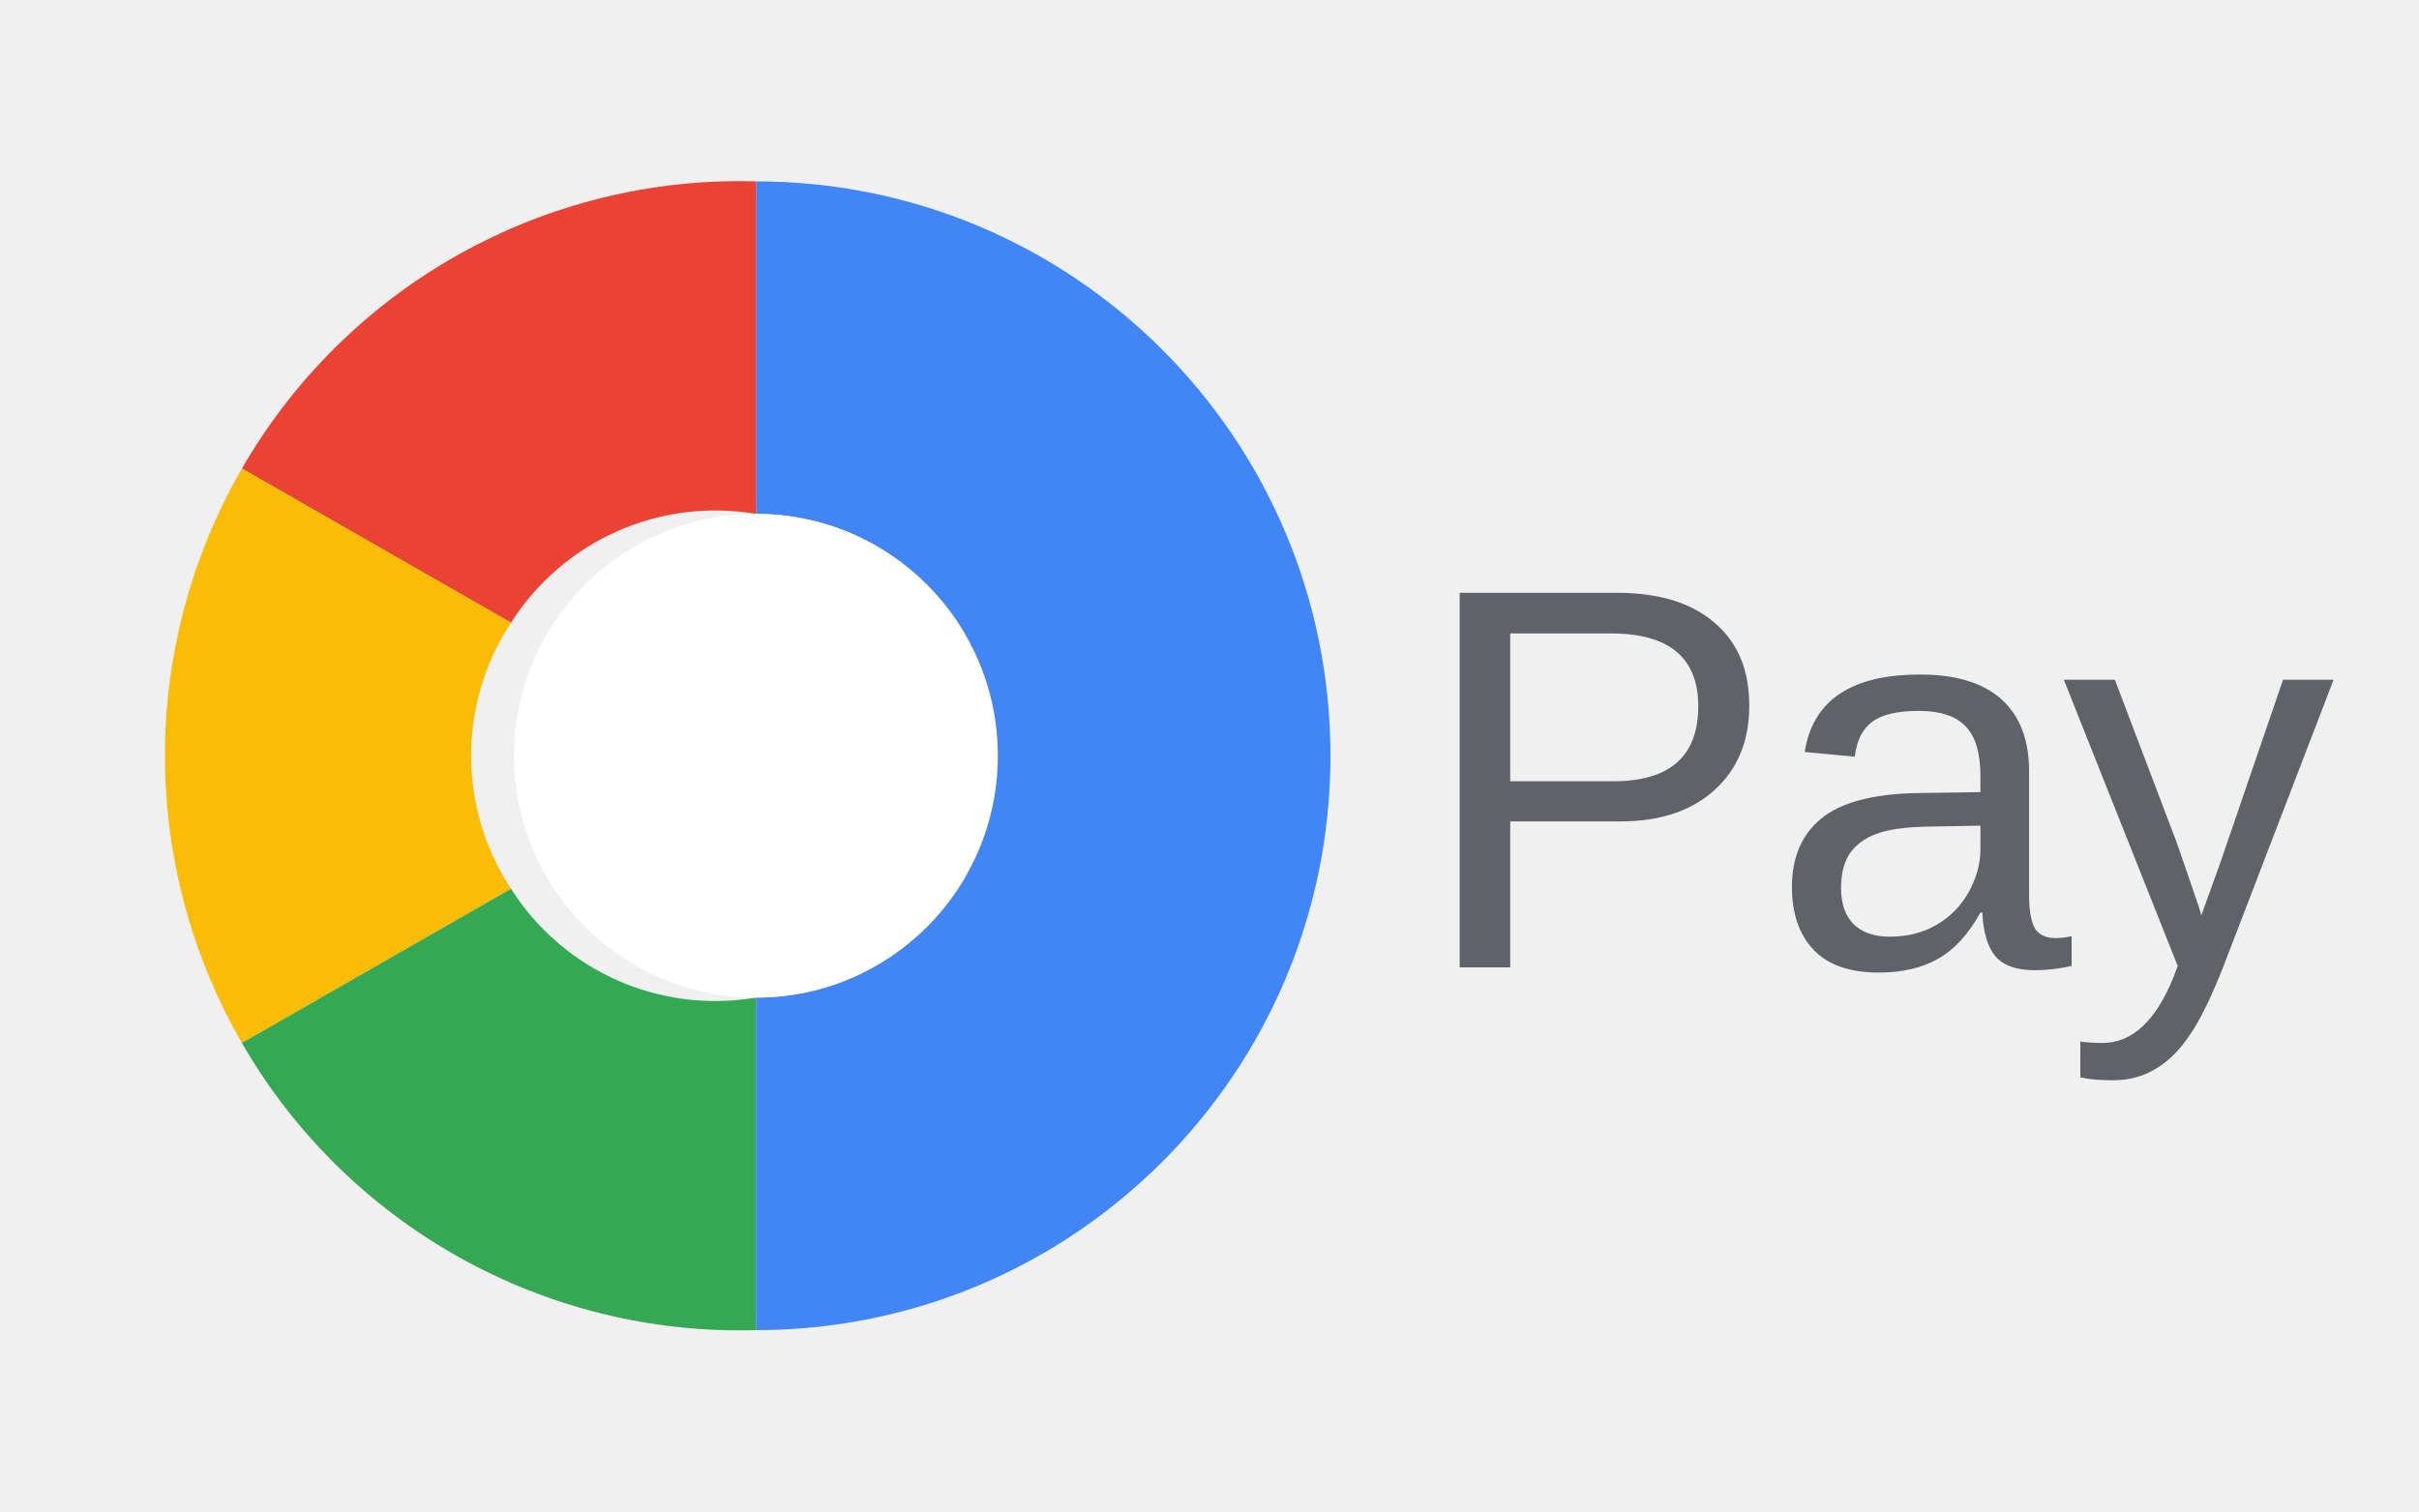
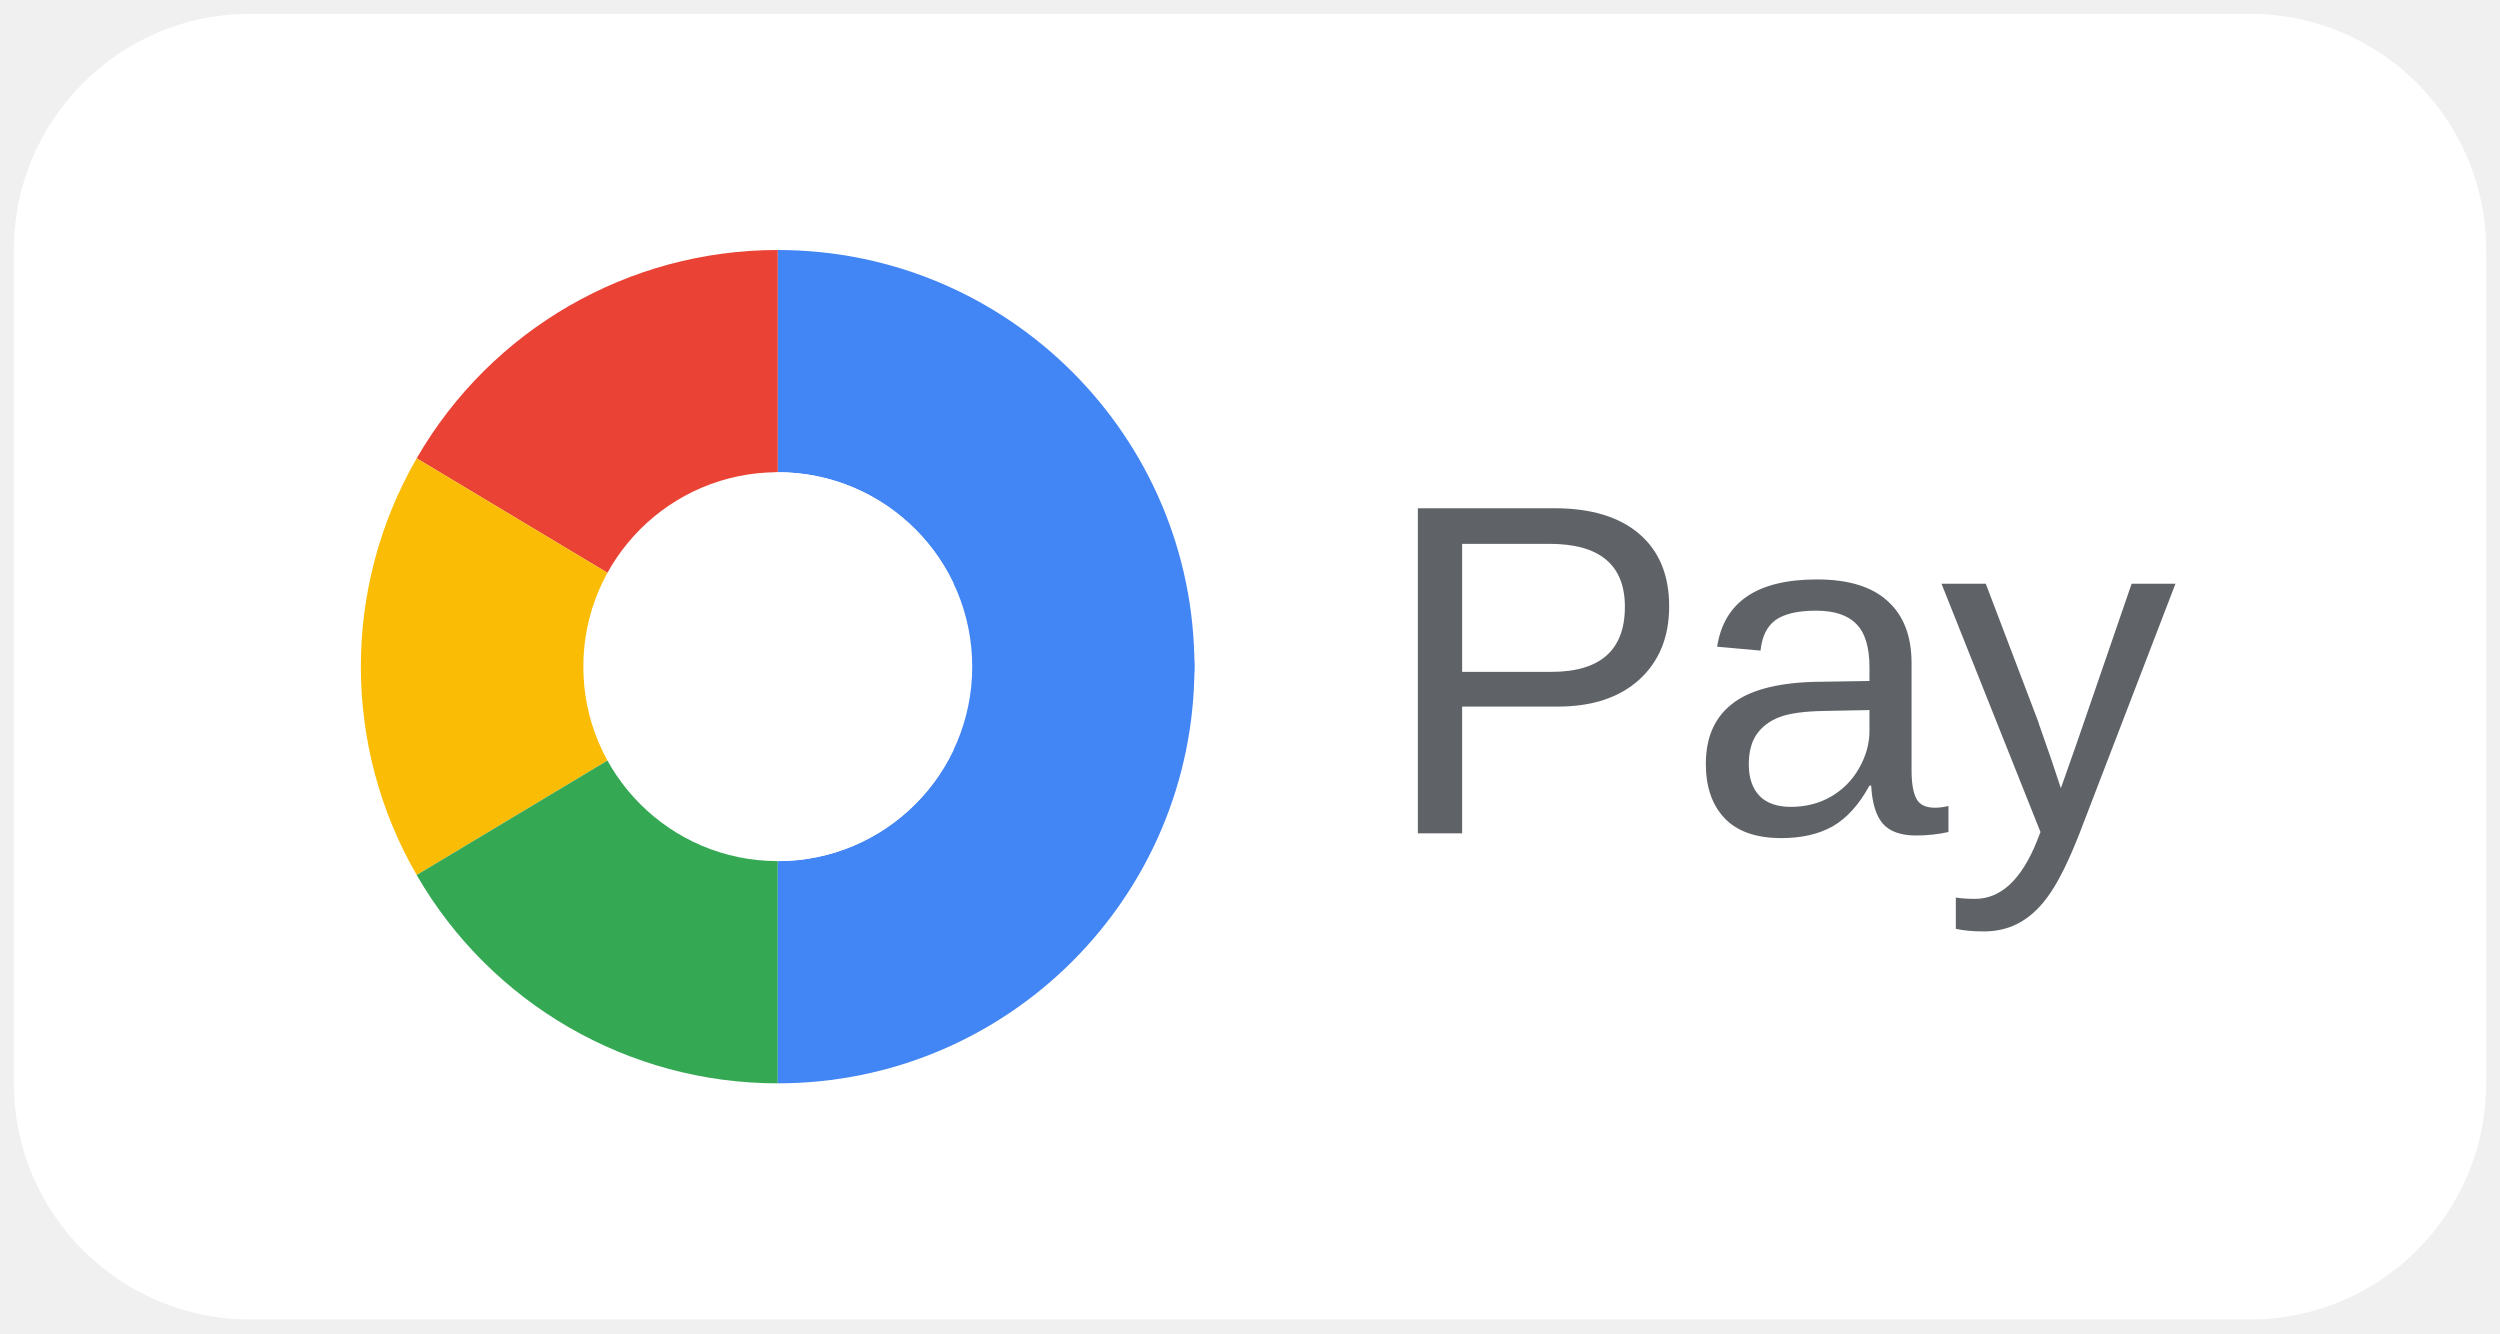
- <svg xmlns="http://www.w3.org/2000/svg" viewBox="0 0 80 50">
-   <g transform="translate(6,6)">
-     <path d="M19,0 A19,19 0 0,1 38,19 L27,19 A8,8 0 0,0 19,11 Z" fill="#4285F4" />
-     <path d="M19,0 A19,19 0 0,0 2,9.5 L10.9,14.6 A8,8 0 0,1 19,11 Z" fill="#EA4335" />
-     <path d="M2,9.5 A19,19 0 0,0 2,28.5 L10.9,23.4 A8,8 0 0,1 10.9,14.6 Z" fill="#FBBC05" />
-     <path d="M2,28.5 A19,19 0 0,0 19,38 L19,27 A8,8 0 0,1 10.9,23.4 Z" fill="#34A853" />
-     <path d="M19,38 A19,19 0 0,0 38,19 L27,19 A8,8 0 0,1 19,27 Z" fill="#4285F4" />
-     <rect x="17" y="15" width="21" height="8" rx="4" fill="#4285F4" />
-     <circle cx="19" cy="19" r="8" fill="#fff" />
+ <svg xmlns="http://www.w3.org/2000/svg" viewBox="0 0 90 48">
+   <rect width="90" height="48" rx="9" fill="#fff" />
+   <rect width="90" height="48" rx="9" fill="none" stroke="#f0f0f0" stroke-width="1" />
+   <g transform="translate(13,9)">
+     <path d="M15,0 A15,15 0 0,1 30,15 L22,15 A7,7 0 0,0 15,8 Z" fill="#4285F4" />
+     <path d="M15,0 A15,15 0 0,0 2,7.5 L9.5,12 A7,7 0 0,1 15,8 Z" fill="#EA4335" />
+     <path d="M2,7.5 A15,15 0 0,0 2,22.5 L9.5,18 A7,7 0 0,1 9.5,12 Z" fill="#FBBC05" />
+     <path d="M2,22.5 A15,15 0 0,0 15,30 L15,22 A7,7 0 0,1 9.5,18 Z" fill="#34A853" />
+     <path d="M15,30 A15,15 0 0,0 30,15 L22,15 A7,7 0 0,1 15,22 Z" fill="#4285F4" />
+     <rect x="14" y="12" width="16" height="6" rx="3" fill="#4285F4" />
+     <circle cx="15" cy="15" r="7" fill="#fff" />
  </g>
-   <text x="62" y="32" text-anchor="middle" fill="#5F6368" font-size="18" font-weight="500" font-family="Arial,sans-serif" letter-spacing="-.3">Pay</text>
+   <text x="64" y="30" text-anchor="middle" fill="#5F6368" font-size="17" font-weight="500" font-family="'Google Sans',Arial,sans-serif" letter-spacing="-.3">Pay</text>
</svg>
